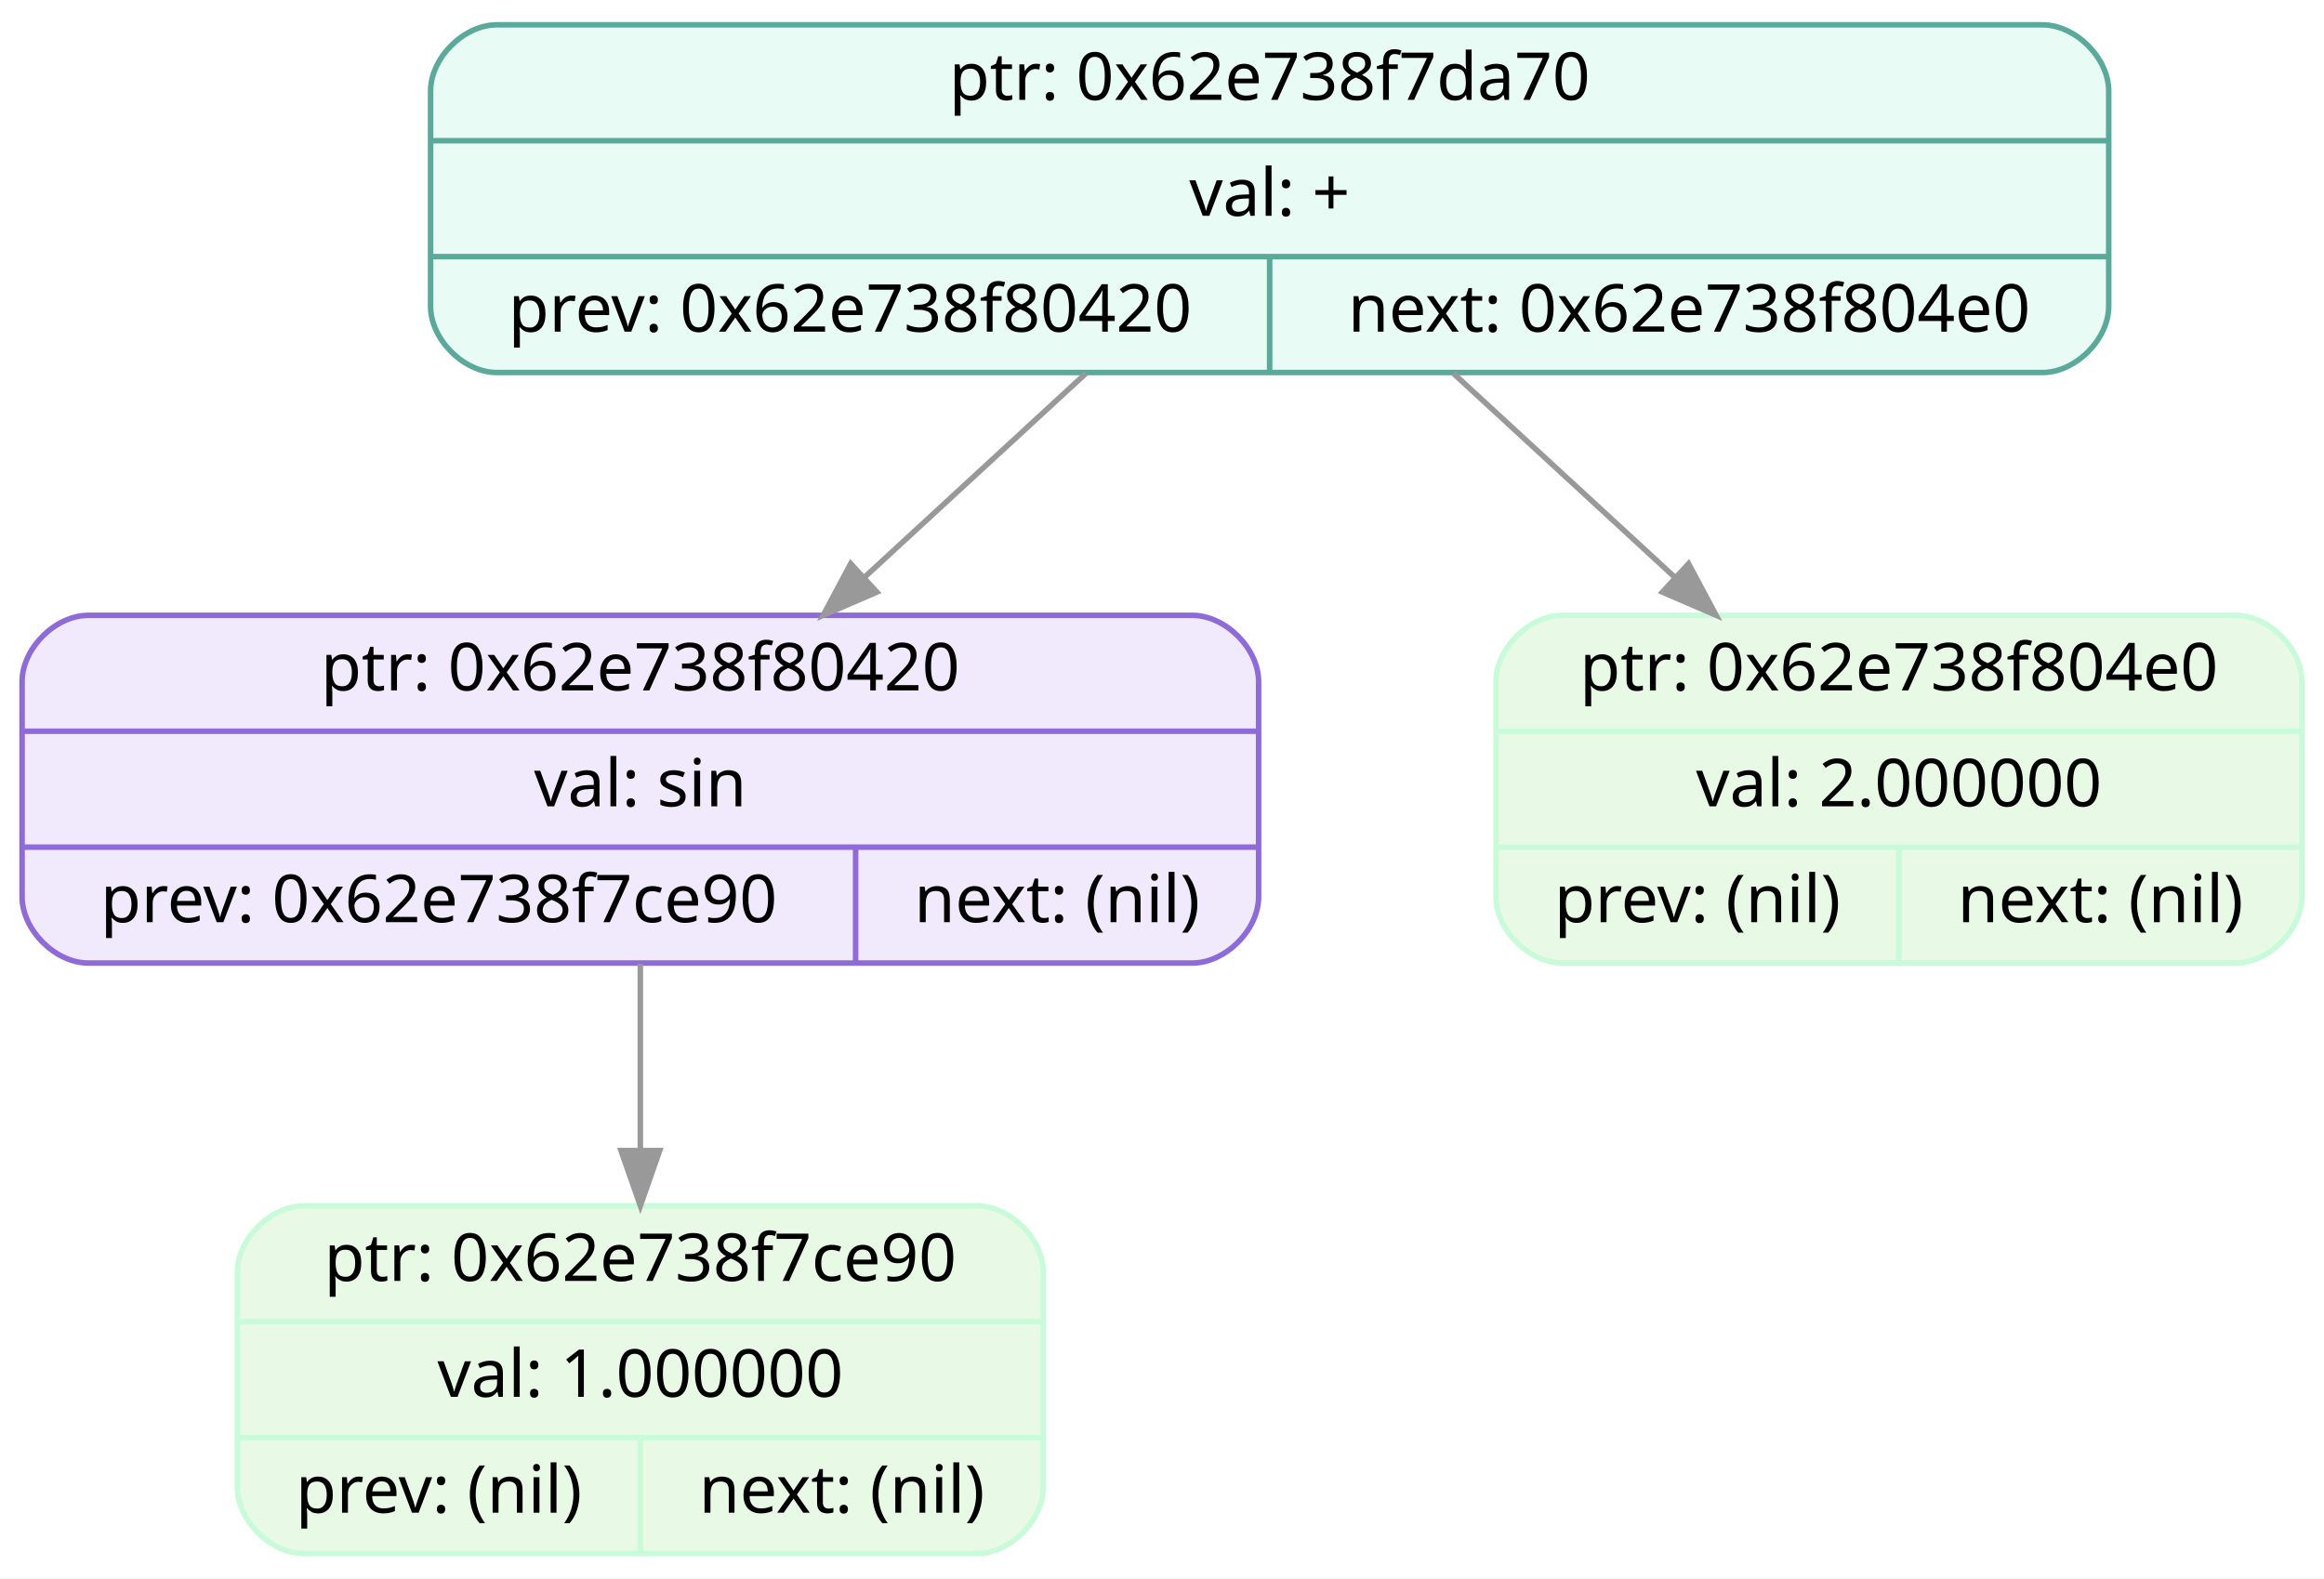
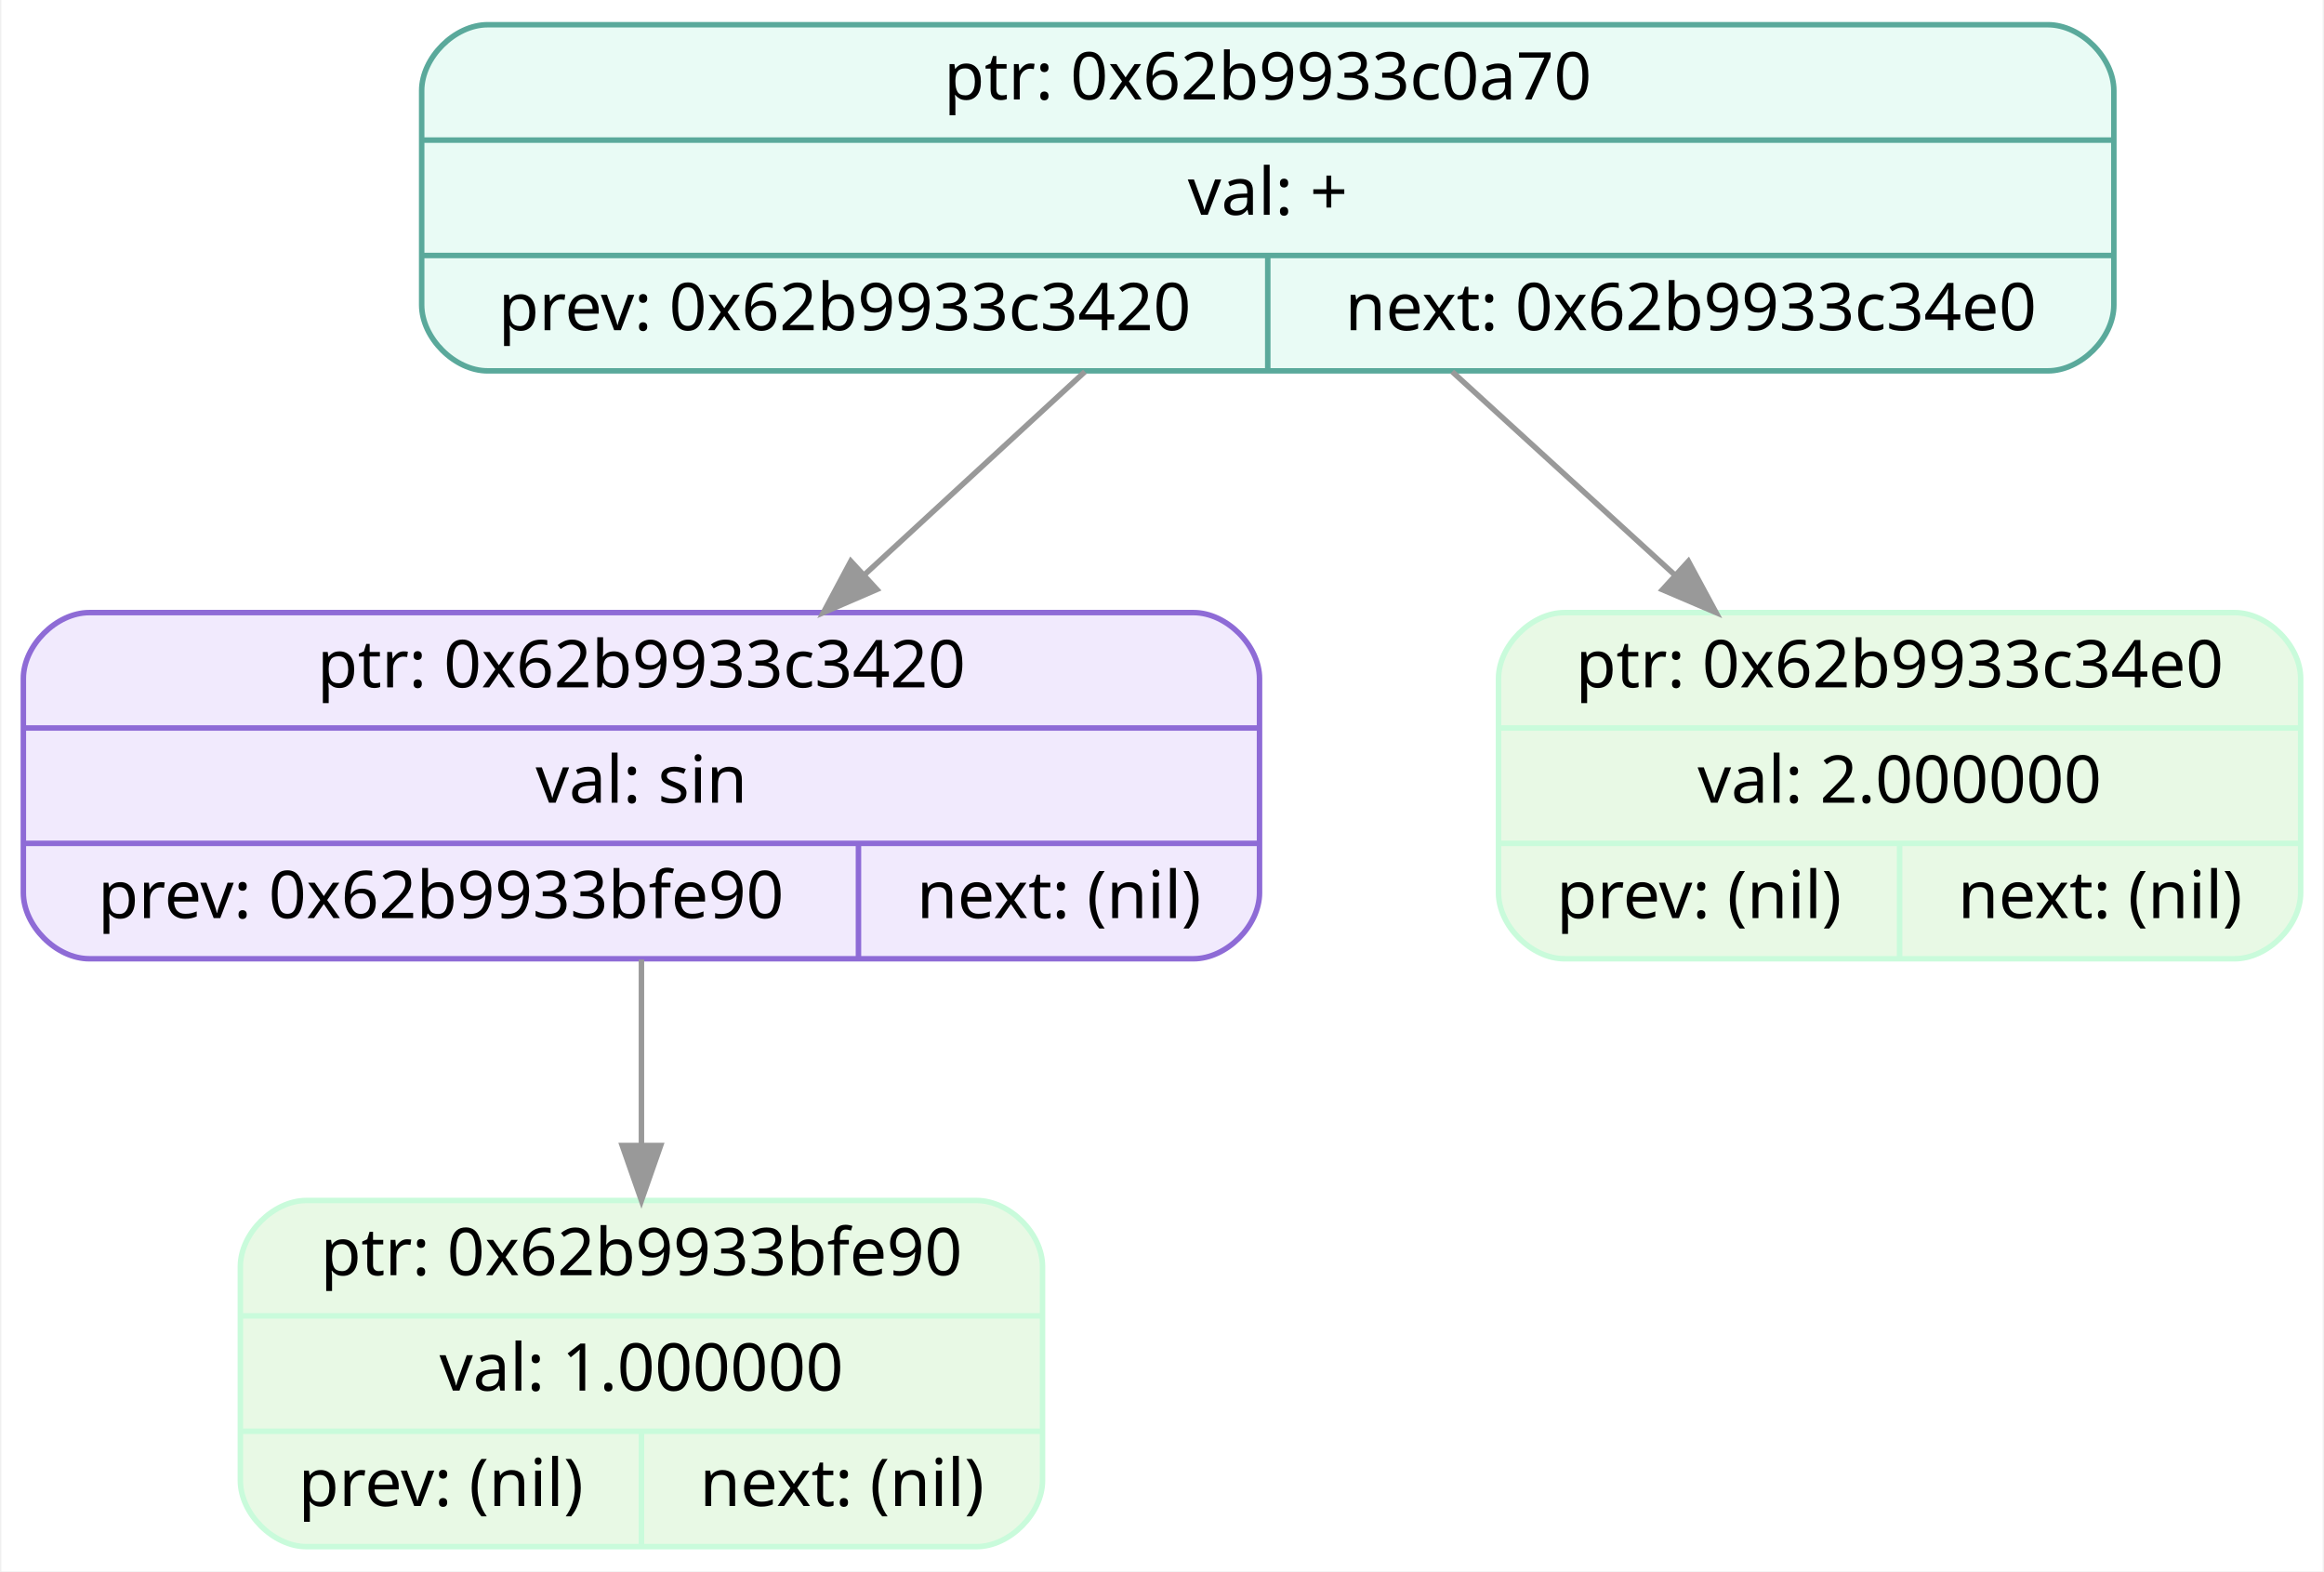
- <svg xmlns="http://www.w3.org/2000/svg" width="421pt" height="286pt" viewBox="0.00 0.00 421.00 286.00">
+ <svg xmlns="http://www.w3.org/2000/svg" width="423pt" height="286pt" viewBox="0.00 0.00 422.50 286.00">
  <g id="graph0" class="graph" transform="scale(1 1) rotate(0) translate(4 282)">
-     <polygon fill="white" stroke="transparent" points="-4,4 -4,-282 417,-282 417,4 -4,4" />
+     <polygon fill="white" stroke="transparent" points="-4,4 -4,-282 418.5,-282 418.5,4 -4,4" />
    <g id="node1" class="node">
-       <path fill="#e9fbf5" stroke="#5aa99b" d="M86,-214.5C86,-214.5 366,-214.5 366,-214.5 372,-214.5 378,-220.5 378,-226.5 378,-226.5 378,-265.5 378,-265.5 378,-271.5 372,-277.5 366,-277.5 366,-277.5 86,-277.5 86,-277.5 80,-277.5 74,-271.5 74,-265.5 74,-265.5 74,-226.5 74,-226.5 74,-220.5 80,-214.5 86,-214.5" />
-       <text text-anchor="middle" x="226" y="-263.9" font-family="Fira Mono" font-size="12.00">ptr: 0x62e738f7da70</text>
-       <polyline fill="none" stroke="#5aa99b" points="74,-256.5 378,-256.5 " />
-       <text text-anchor="middle" x="226" y="-242.9" font-family="Fira Mono" font-size="12.00">val: +</text>
-       <polyline fill="none" stroke="#5aa99b" points="74,-235.5 378,-235.5 " />
-       <text text-anchor="middle" x="150" y="-221.9" font-family="Fira Mono" font-size="12.00">prev: 0x62e738f80420</text>
-       <polyline fill="none" stroke="#5aa99b" points="226,-214.5 226,-235.5 " />
-       <text text-anchor="middle" x="302" y="-221.9" font-family="Fira Mono" font-size="12.00">next: 0x62e738f804e0</text>
+       <path fill="#e9fbf5" stroke="#5aa99b" d="M84.5,-214.5C84.5,-214.5 368.5,-214.5 368.5,-214.5 374.5,-214.5 380.5,-220.5 380.5,-226.5 380.5,-226.5 380.5,-265.5 380.5,-265.5 380.5,-271.5 374.5,-277.5 368.5,-277.5 368.5,-277.5 84.5,-277.5 84.5,-277.5 78.5,-277.5 72.5,-271.5 72.5,-265.5 72.5,-265.5 72.5,-226.5 72.5,-226.5 72.5,-220.5 78.5,-214.5 84.5,-214.5" />
+       <text text-anchor="middle" x="226.5" y="-263.9" font-family="Fira Mono" font-size="12.00">ptr: 0x62b9933c0a70</text>
+       <polyline fill="none" stroke="#5aa99b" points="72.5,-256.5 380.5,-256.5 " />
+       <text text-anchor="middle" x="226.5" y="-242.9" font-family="Fira Mono" font-size="12.00">val: +</text>
+       <polyline fill="none" stroke="#5aa99b" points="72.5,-235.5 380.5,-235.5 " />
+       <text text-anchor="middle" x="149.5" y="-221.9" font-family="Fira Mono" font-size="12.00">prev: 0x62b9933c3420</text>
+       <polyline fill="none" stroke="#5aa99b" points="226.5,-214.5 226.5,-235.5 " />
+       <text text-anchor="middle" x="303.5" y="-221.9" font-family="Fira Mono" font-size="12.00">next: 0x62b9933c34e0</text>
    </g>
    <g id="node2" class="node">
-       <path fill="#f1eafd" stroke="#8e6bd6" d="M12,-107.5C12,-107.5 212,-107.5 212,-107.5 218,-107.5 224,-113.5 224,-119.5 224,-119.5 224,-158.5 224,-158.5 224,-164.5 218,-170.5 212,-170.5 212,-170.5 12,-170.5 12,-170.5 6,-170.5 0,-164.5 0,-158.5 0,-158.5 0,-119.5 0,-119.5 0,-113.5 6,-107.5 12,-107.5" />
-       <text text-anchor="middle" x="112" y="-156.9" font-family="Fira Mono" font-size="12.00">ptr: 0x62e738f80420</text>
-       <polyline fill="none" stroke="#8e6bd6" points="0,-149.5 224,-149.5 " />
-       <text text-anchor="middle" x="112" y="-135.9" font-family="Fira Mono" font-size="12.00">val: sin</text>
-       <polyline fill="none" stroke="#8e6bd6" points="0,-128.5 224,-128.5 " />
-       <text text-anchor="middle" x="75.5" y="-114.9" font-family="Fira Mono" font-size="12.00">prev: 0x62e738f7ce90</text>
-       <polyline fill="none" stroke="#8e6bd6" points="151,-107.5 151,-128.5 " />
-       <text text-anchor="middle" x="187.5" y="-114.9" font-family="Fira Mono" font-size="12.00">next: (nil)</text>
+       <path fill="#f1eafd" stroke="#8e6bd6" d="M12,-107.5C12,-107.5 213,-107.5 213,-107.5 219,-107.5 225,-113.5 225,-119.5 225,-119.5 225,-158.5 225,-158.5 225,-164.5 219,-170.5 213,-170.5 213,-170.5 12,-170.5 12,-170.5 6,-170.5 0,-164.5 0,-158.5 0,-158.5 0,-119.5 0,-119.5 0,-113.5 6,-107.5 12,-107.5" />
+       <text text-anchor="middle" x="112.5" y="-156.9" font-family="Fira Mono" font-size="12.00">ptr: 0x62b9933c3420</text>
+       <polyline fill="none" stroke="#8e6bd6" points="0,-149.5 225,-149.5 " />
+       <text text-anchor="middle" x="112.5" y="-135.9" font-family="Fira Mono" font-size="12.00">val: sin</text>
+       <polyline fill="none" stroke="#8e6bd6" points="0,-128.5 225,-128.5 " />
+       <text text-anchor="middle" x="76" y="-114.9" font-family="Fira Mono" font-size="12.00">prev: 0x62b9933bfe90</text>
+       <polyline fill="none" stroke="#8e6bd6" points="152,-107.5 152,-128.5 " />
+       <text text-anchor="middle" x="188.5" y="-114.9" font-family="Fira Mono" font-size="12.00">next: (nil)</text>
    </g>
    <g id="edge1" class="edge">
-       <path fill="none" stroke="#999999" d="M192.72,-214.35C180.19,-202.81 165.81,-189.56 152.68,-177.47" />
-       <polygon fill="#999999" stroke="#999999" points="154.85,-174.71 145.12,-170.51 150.11,-179.86 154.85,-174.71" />
+       <path fill="none" stroke="#999999" d="M193.22,-214.35C180.69,-202.81 166.31,-189.56 153.18,-177.47" />
+       <polygon fill="#999999" stroke="#999999" points="155.35,-174.71 145.62,-170.51 150.61,-179.86 155.35,-174.71" />
    </g>
    <g id="node4" class="node">
-       <path fill="#e8f9e5" stroke="#c9fbdb" d="M279,-107.5C279,-107.5 401,-107.5 401,-107.5 407,-107.5 413,-113.5 413,-119.5 413,-119.5 413,-158.5 413,-158.5 413,-164.5 407,-170.5 401,-170.5 401,-170.5 279,-170.5 279,-170.5 273,-170.5 267,-164.5 267,-158.5 267,-158.5 267,-119.5 267,-119.5 267,-113.5 273,-107.5 279,-107.5" />
-       <text text-anchor="middle" x="340" y="-156.9" font-family="Fira Mono" font-size="12.00">ptr: 0x62e738f804e0</text>
-       <polyline fill="none" stroke="#c9fbdb" points="267,-149.5 413,-149.5 " />
-       <text text-anchor="middle" x="340" y="-135.9" font-family="Fira Mono" font-size="12.00">val: 2.000000</text>
-       <polyline fill="none" stroke="#c9fbdb" points="267,-128.5 413,-128.5 " />
-       <text text-anchor="middle" x="303.5" y="-114.9" font-family="Fira Mono" font-size="12.00">prev: (nil)</text>
-       <polyline fill="none" stroke="#c9fbdb" points="340,-107.5 340,-128.5 " />
-       <text text-anchor="middle" x="376.5" y="-114.9" font-family="Fira Mono" font-size="12.00">next: (nil)</text>
+       <path fill="#e8f9e5" stroke="#c9fbdb" d="M280.5,-107.5C280.5,-107.5 402.5,-107.5 402.5,-107.5 408.5,-107.5 414.5,-113.5 414.5,-119.5 414.5,-119.5 414.5,-158.5 414.5,-158.5 414.5,-164.5 408.5,-170.5 402.5,-170.5 402.5,-170.5 280.5,-170.5 280.5,-170.5 274.5,-170.5 268.5,-164.5 268.5,-158.5 268.5,-158.5 268.5,-119.5 268.5,-119.5 268.5,-113.5 274.5,-107.5 280.5,-107.5" />
+       <text text-anchor="middle" x="341.5" y="-156.9" font-family="Fira Mono" font-size="12.00">ptr: 0x62b9933c34e0</text>
+       <polyline fill="none" stroke="#c9fbdb" points="268.5,-149.5 414.5,-149.5 " />
+       <text text-anchor="middle" x="341.5" y="-135.9" font-family="Fira Mono" font-size="12.00">val: 2.000000</text>
+       <polyline fill="none" stroke="#c9fbdb" points="268.5,-128.5 414.5,-128.5 " />
+       <text text-anchor="middle" x="305" y="-114.9" font-family="Fira Mono" font-size="12.00">prev: (nil)</text>
+       <polyline fill="none" stroke="#c9fbdb" points="341.5,-107.5 341.5,-128.5 " />
+       <text text-anchor="middle" x="378" y="-114.9" font-family="Fira Mono" font-size="12.00">next: (nil)</text>
    </g>
    <g id="edge2" class="edge">
-       <path fill="none" stroke="#999999" d="M259.28,-214.35C271.81,-202.81 286.19,-189.56 299.32,-177.47" />
-       <polygon fill="#999999" stroke="#999999" points="301.89,-179.86 306.88,-170.51 297.15,-174.71 301.89,-179.86" />
+       <path fill="none" stroke="#999999" d="M260.07,-214.35C272.71,-202.81 287.22,-189.56 300.46,-177.47" />
+       <polygon fill="#999999" stroke="#999999" points="303.06,-179.84 308.09,-170.51 298.34,-174.67 303.06,-179.84" />
    </g>
    <g id="node3" class="node">
-       <path fill="#e8f9e5" stroke="#c9fbdb" d="M51,-0.5C51,-0.5 173,-0.5 173,-0.5 179,-0.5 185,-6.5 185,-12.5 185,-12.5 185,-51.5 185,-51.5 185,-57.5 179,-63.5 173,-63.5 173,-63.5 51,-63.5 51,-63.5 45,-63.5 39,-57.5 39,-51.5 39,-51.5 39,-12.5 39,-12.5 39,-6.5 45,-0.5 51,-0.5" />
-       <text text-anchor="middle" x="112" y="-49.9" font-family="Fira Mono" font-size="12.00">ptr: 0x62e738f7ce90</text>
-       <polyline fill="none" stroke="#c9fbdb" points="39,-42.5 185,-42.5 " />
-       <text text-anchor="middle" x="112" y="-28.9" font-family="Fira Mono" font-size="12.00">val: 1.000000</text>
-       <polyline fill="none" stroke="#c9fbdb" points="39,-21.5 185,-21.5 " />
-       <text text-anchor="middle" x="75.5" y="-7.9" font-family="Fira Mono" font-size="12.00">prev: (nil)</text>
-       <polyline fill="none" stroke="#c9fbdb" points="112,-0.5 112,-21.5 " />
-       <text text-anchor="middle" x="148.5" y="-7.9" font-family="Fira Mono" font-size="12.00">next: (nil)</text>
+       <path fill="#e8f9e5" stroke="#c9fbdb" d="M51.5,-0.5C51.5,-0.5 173.5,-0.5 173.5,-0.5 179.5,-0.5 185.5,-6.5 185.5,-12.5 185.5,-12.5 185.5,-51.5 185.5,-51.5 185.5,-57.5 179.5,-63.5 173.5,-63.5 173.5,-63.5 51.5,-63.5 51.5,-63.5 45.5,-63.5 39.5,-57.5 39.5,-51.5 39.5,-51.5 39.5,-12.5 39.5,-12.5 39.5,-6.5 45.5,-0.5 51.5,-0.5" />
+       <text text-anchor="middle" x="112.5" y="-49.9" font-family="Fira Mono" font-size="12.00">ptr: 0x62b9933bfe90</text>
+       <polyline fill="none" stroke="#c9fbdb" points="39.5,-42.5 185.5,-42.5 " />
+       <text text-anchor="middle" x="112.5" y="-28.9" font-family="Fira Mono" font-size="12.00">val: 1.000000</text>
+       <polyline fill="none" stroke="#c9fbdb" points="39.5,-21.5 185.5,-21.5 " />
+       <text text-anchor="middle" x="76" y="-7.9" font-family="Fira Mono" font-size="12.00">prev: (nil)</text>
+       <polyline fill="none" stroke="#c9fbdb" points="112.5,-0.5 112.5,-21.5 " />
+       <text text-anchor="middle" x="149" y="-7.9" font-family="Fira Mono" font-size="12.00">next: (nil)</text>
    </g>
    <g id="edge3" class="edge">
-       <path fill="none" stroke="#999999" d="M112,-107.35C112,-96.78 112,-84.78 112,-73.54" />
-       <polygon fill="#999999" stroke="#999999" points="115.5,-73.51 112,-63.51 108.5,-73.51 115.5,-73.51" />
+       <path fill="none" stroke="#999999" d="M112.5,-107.35C112.5,-96.78 112.5,-84.78 112.5,-73.54" />
+       <polygon fill="#999999" stroke="#999999" points="116,-73.51 112.5,-63.51 109,-73.51 116,-73.51" />
    </g>
  </g>
</svg>
